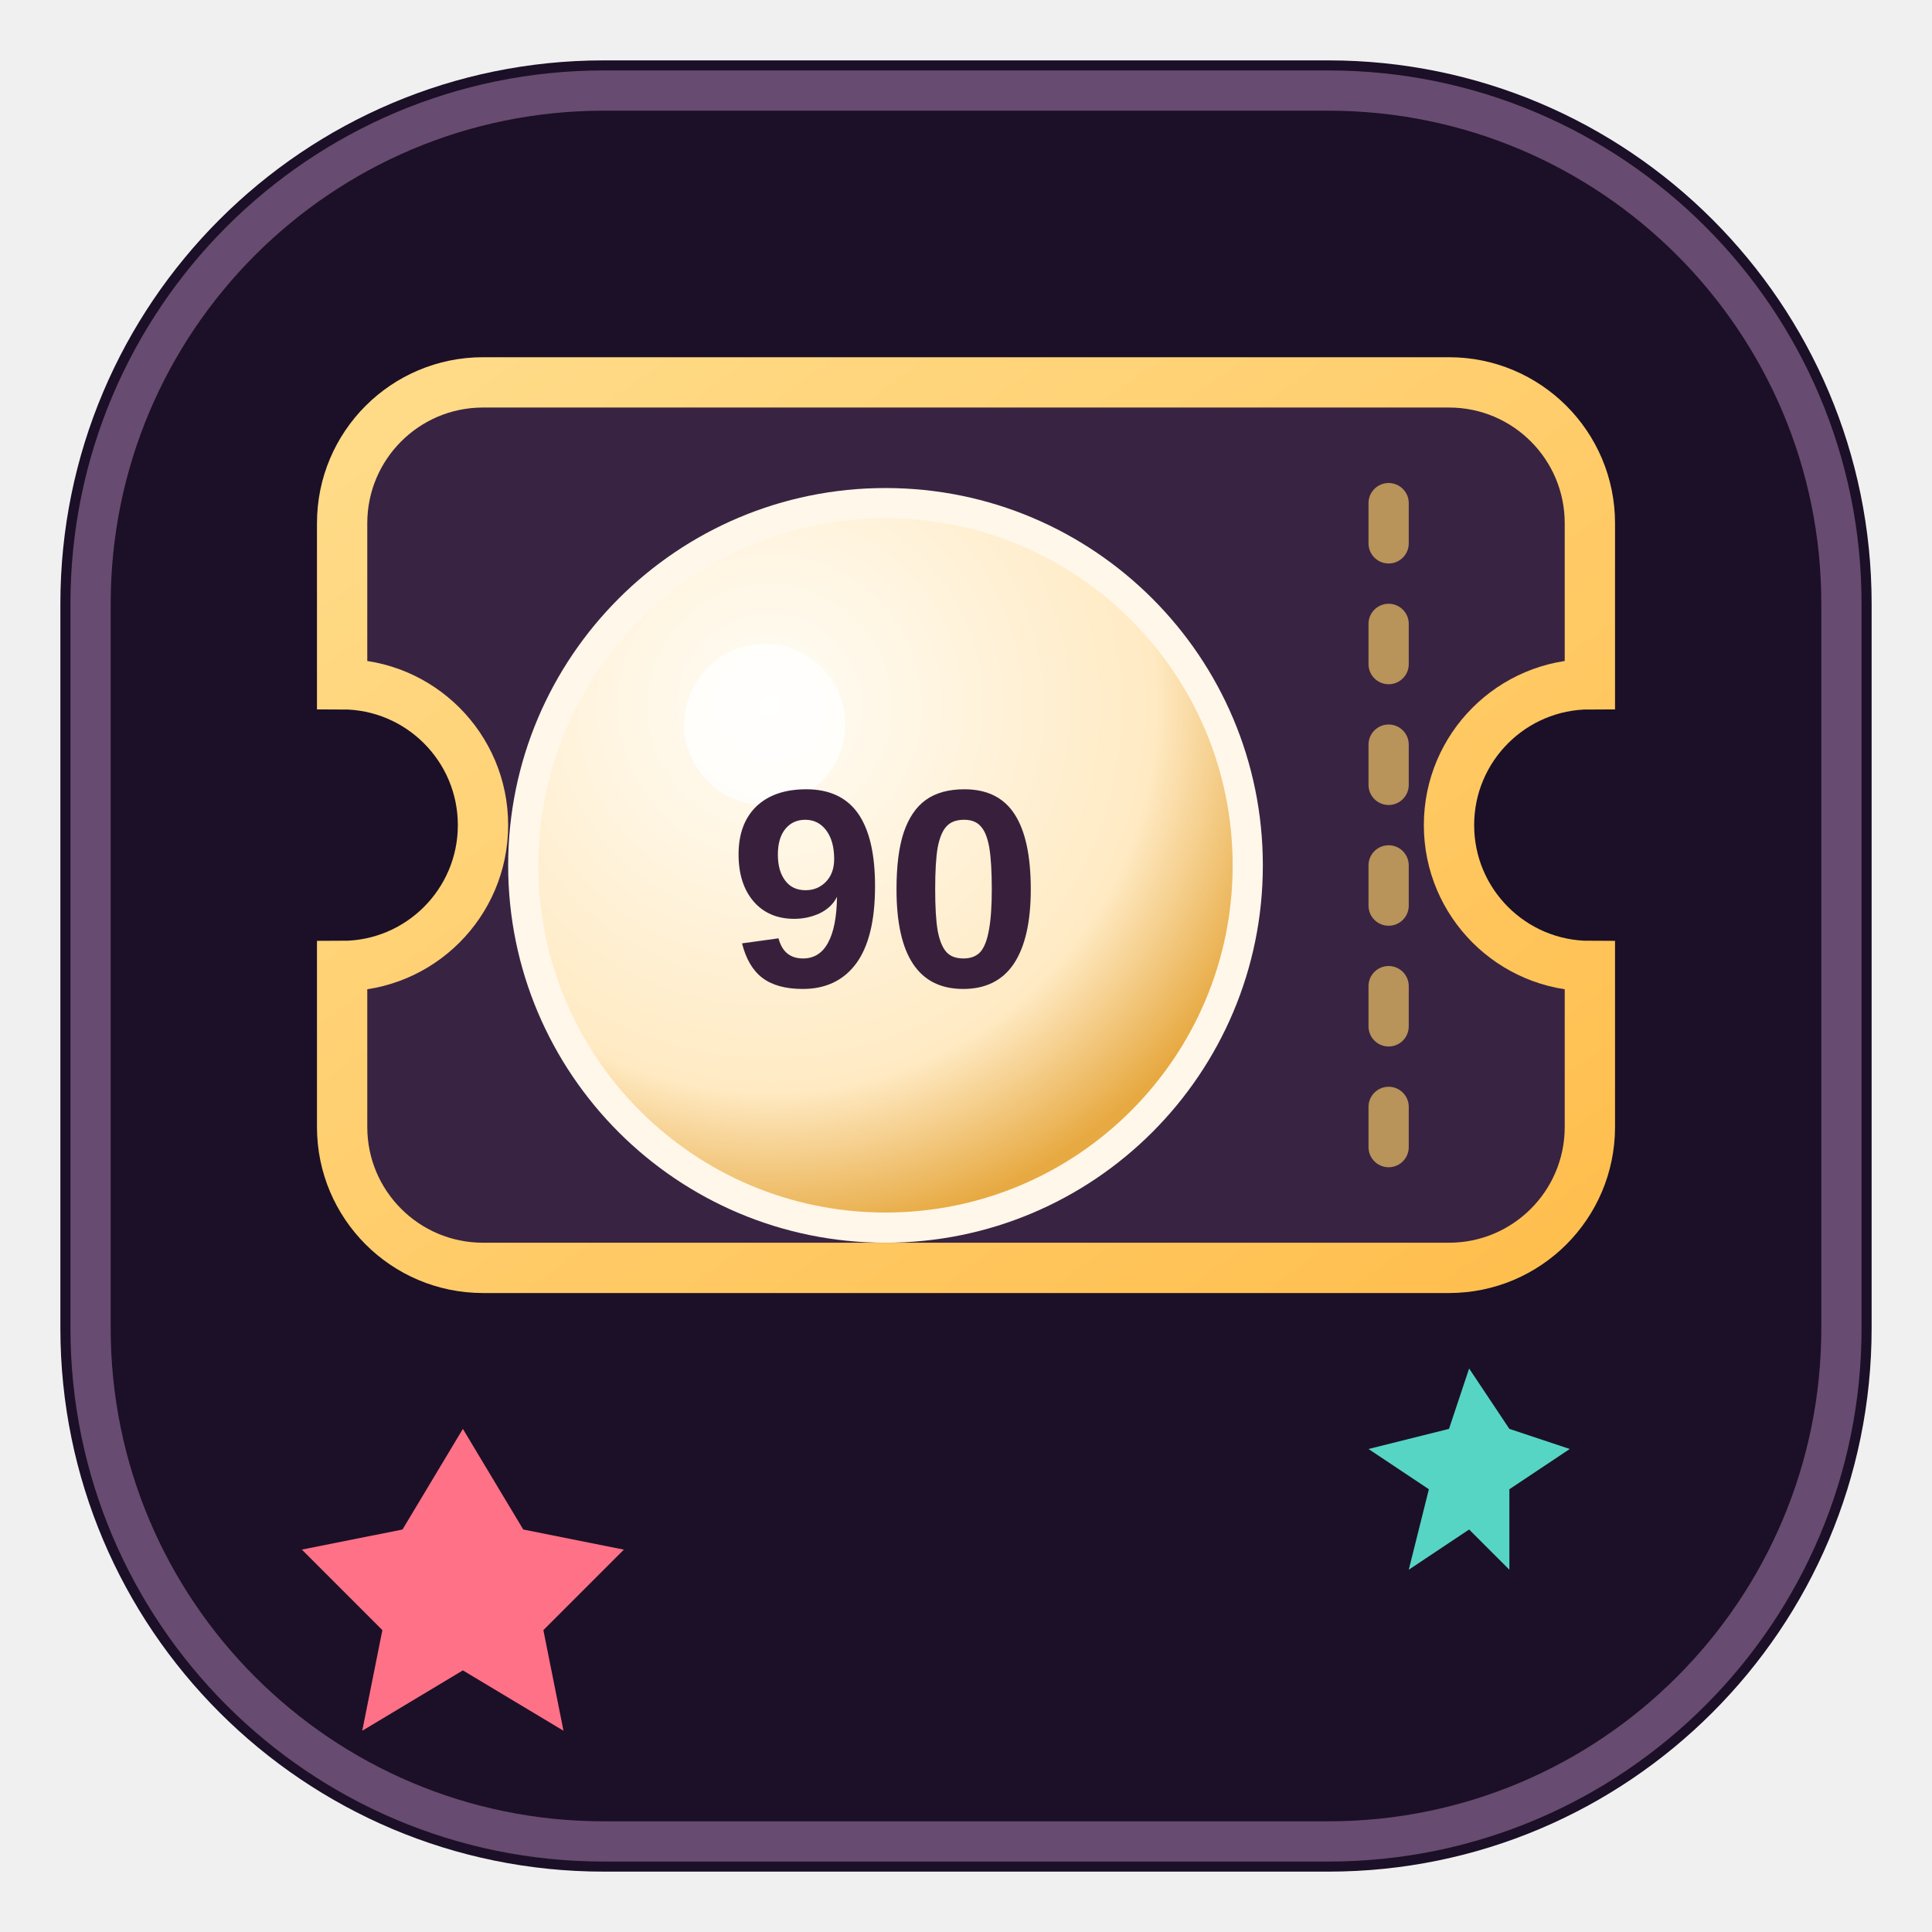
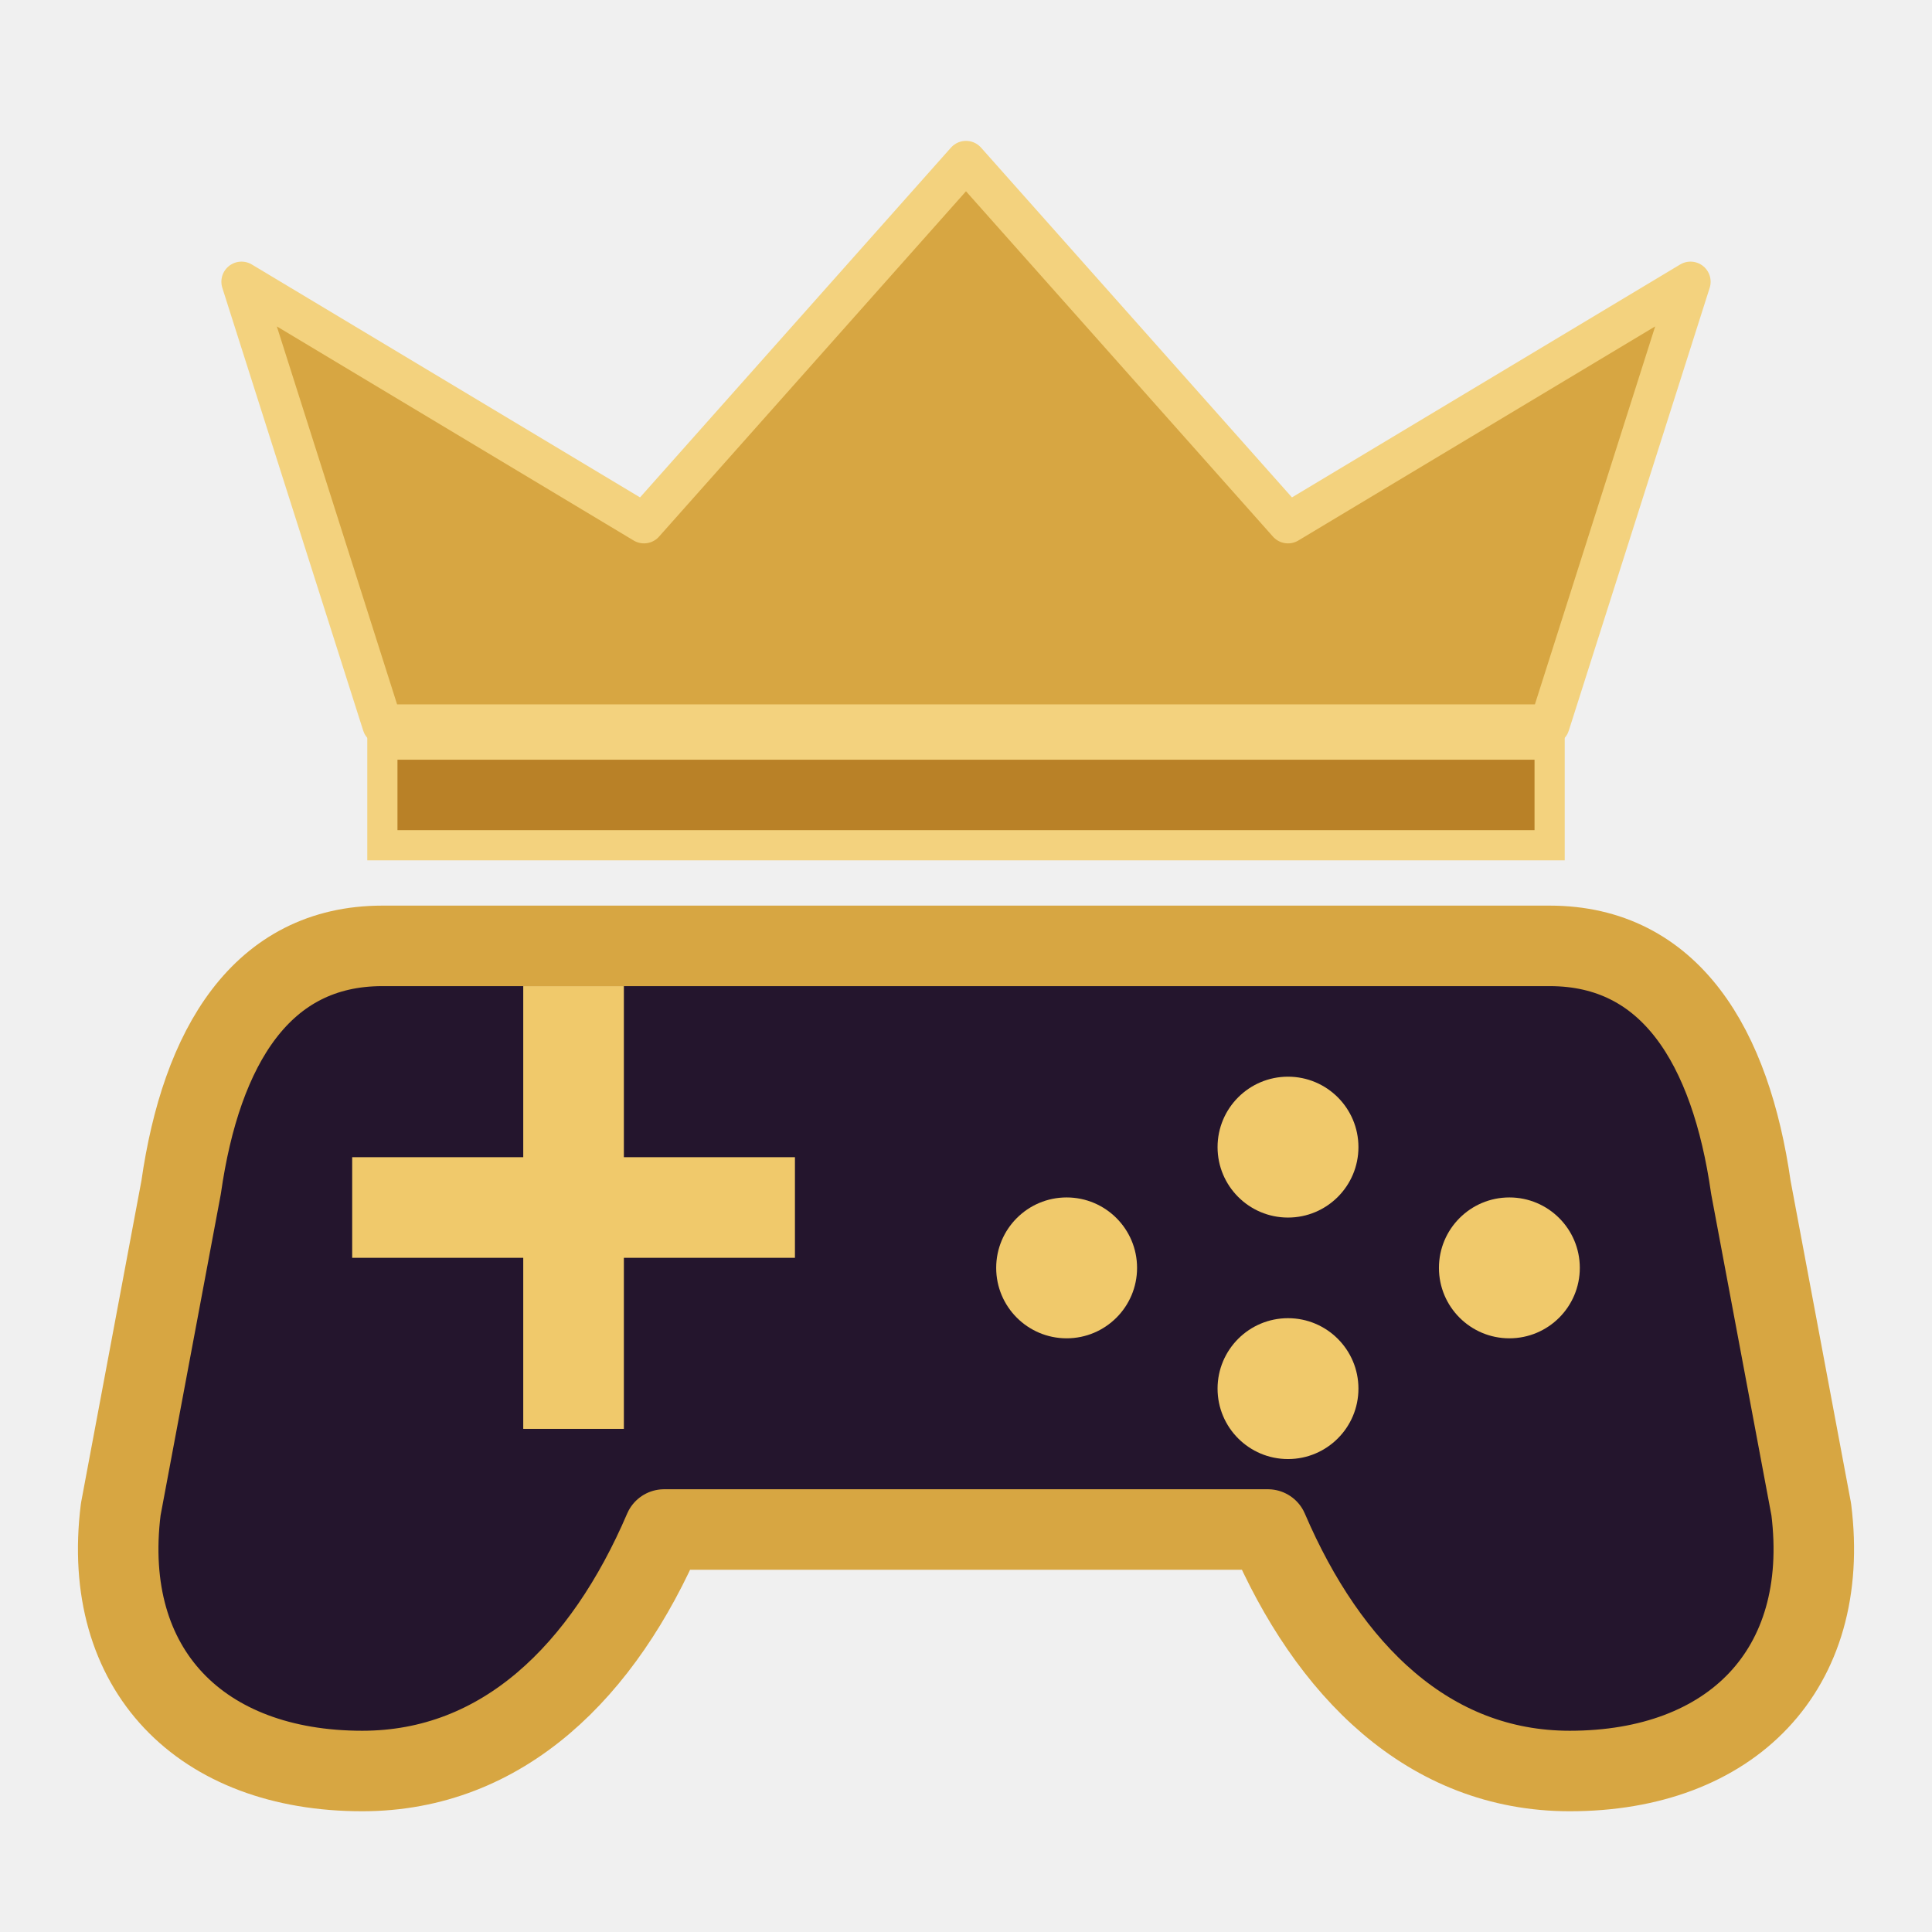
- <svg xmlns="http://www.w3.org/2000/svg" viewBox="0 0 96 96" width="96" height="96">
-   <defs>
-     <linearGradient id="ticket" x1="0" y1="0" x2="1" y2="1">
-       <stop stop-color="#ffdc8a" />
-       <stop offset="1" stop-color="#ffbe4d" />
-     </linearGradient>
-     <radialGradient id="ball" cx="34%" cy="28%" r="74%">
-       <stop stop-color="#fffdf7" />
-       <stop offset=".72" stop-color="#ffeac3" />
-       <stop offset="1" stop-color="#e7a941" />
-     </radialGradient>
-   </defs>
-   <rect x="3" y="3" width="90" height="90" rx="27" fill="#1b1027" />
-   <rect x="4.5" y="4.5" width="87" height="87" rx="25.5" fill="none" stroke="#684b70" stroke-width="2" />
-   <path d="M17 26a7 7 0 0 1 7-7h48a7 7 0 0 1 7 7v8a7 7 0 0 0 0 14v8a7 7 0 0 1-7 7H24a7 7 0 0 1-7-7v-8a7 7 0 0 0 0-14v-8Z" fill="#392342" stroke="url(#ticket)" stroke-width="2.5" />
-   <path d="M69 25v35" stroke="#b8935a" stroke-width="2" stroke-linecap="round" stroke-dasharray="2 4" />
-   <circle cx="44" cy="43" r="18" fill="url(#ball)" stroke="#fff7e9" stroke-width="1.5" />
-   <circle cx="38" cy="36" r="4" fill="#fff" opacity=".78" />
-   <text x="44" y="49" text-anchor="middle" fill="#38203c" font-family="Arial,sans-serif" font-size="14" font-weight="800">90</text>
-   <path d="m23 71 3 5 5 1-4 4 1 5-5-3-5 3 1-5-4-4 5-1 3-5Z" fill="#ff7187" />
-   <path d="m73 68 2 3 3 1-3 2v4l-2-2-3 2 1-4-3-2 4-1 1-3Z" fill="#56d5c5" />
+ <svg xmlns="http://www.w3.org/2000/svg" viewBox="0 0 96 96" role="img" aria-labelledby="title">
+   <path d="M19 36 12 14l20 12L48 8l16 18 20-12-7 22H19Z" fill="#d7a642" stroke="#f3d27e" stroke-width="2" stroke-linejoin="round" />
+   <path d="M19 37h58v5H19z" fill="#b98127" stroke="#f3d27e" stroke-width="1.5" />
+   <path d="M19 47c-6 0-9 5-10 12L6 75c-1 8 4 13 12 13 7 0 12-5 15-12h30c3 7 8 12 15 12 8 0 13-5 12-13l-3-16c-1-7-4-12-10-12H19Z" fill="#24152d" stroke="#d7a642" stroke-width="4" stroke-linejoin="round" />
+   <path d="M20 60h17M28.5 51.5v17" fill="none" stroke="#f0c96b" stroke-width="5" stroke-linecap="square" />
+   <circle cx="64" cy="57" r="3.5" fill="#f0c96b" />
+   <circle cx="75" cy="63" r="3.5" fill="#f0c96b" />
+   <circle cx="64" cy="69" r="3.5" fill="#f0c96b" />
+   <circle cx="53" cy="63" r="3.5" fill="#f0c96b" />
</svg>
